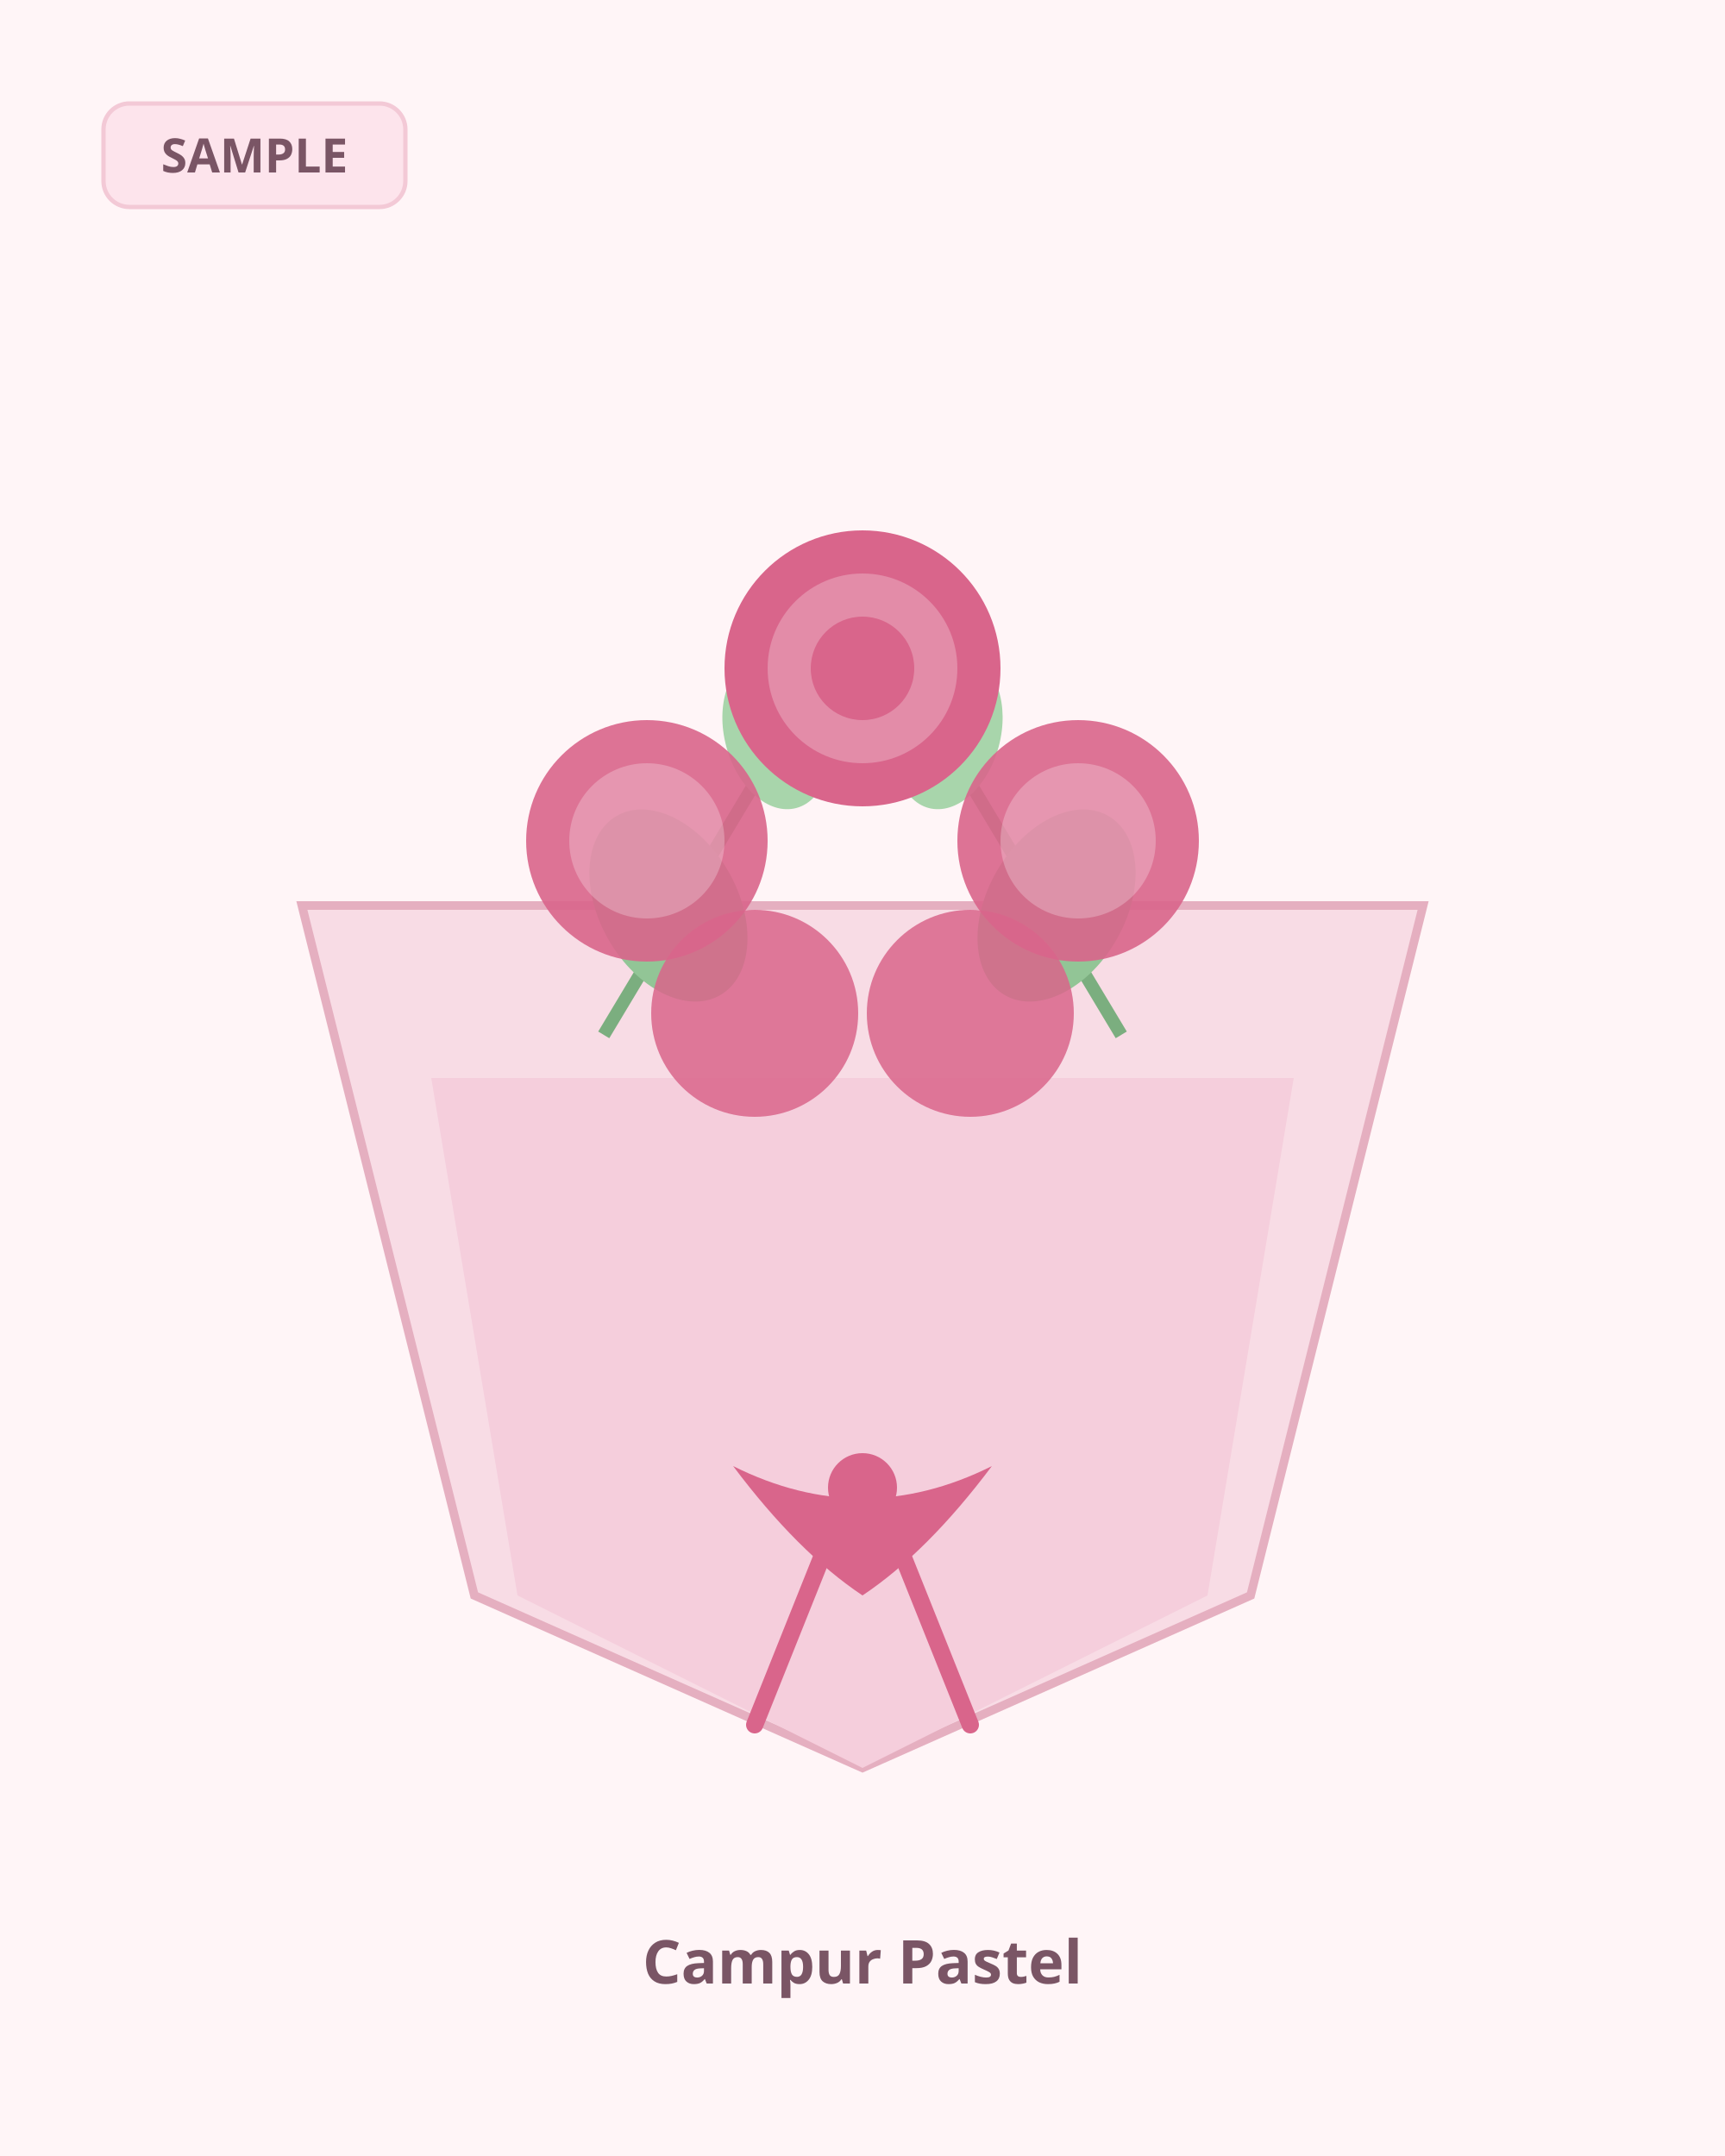
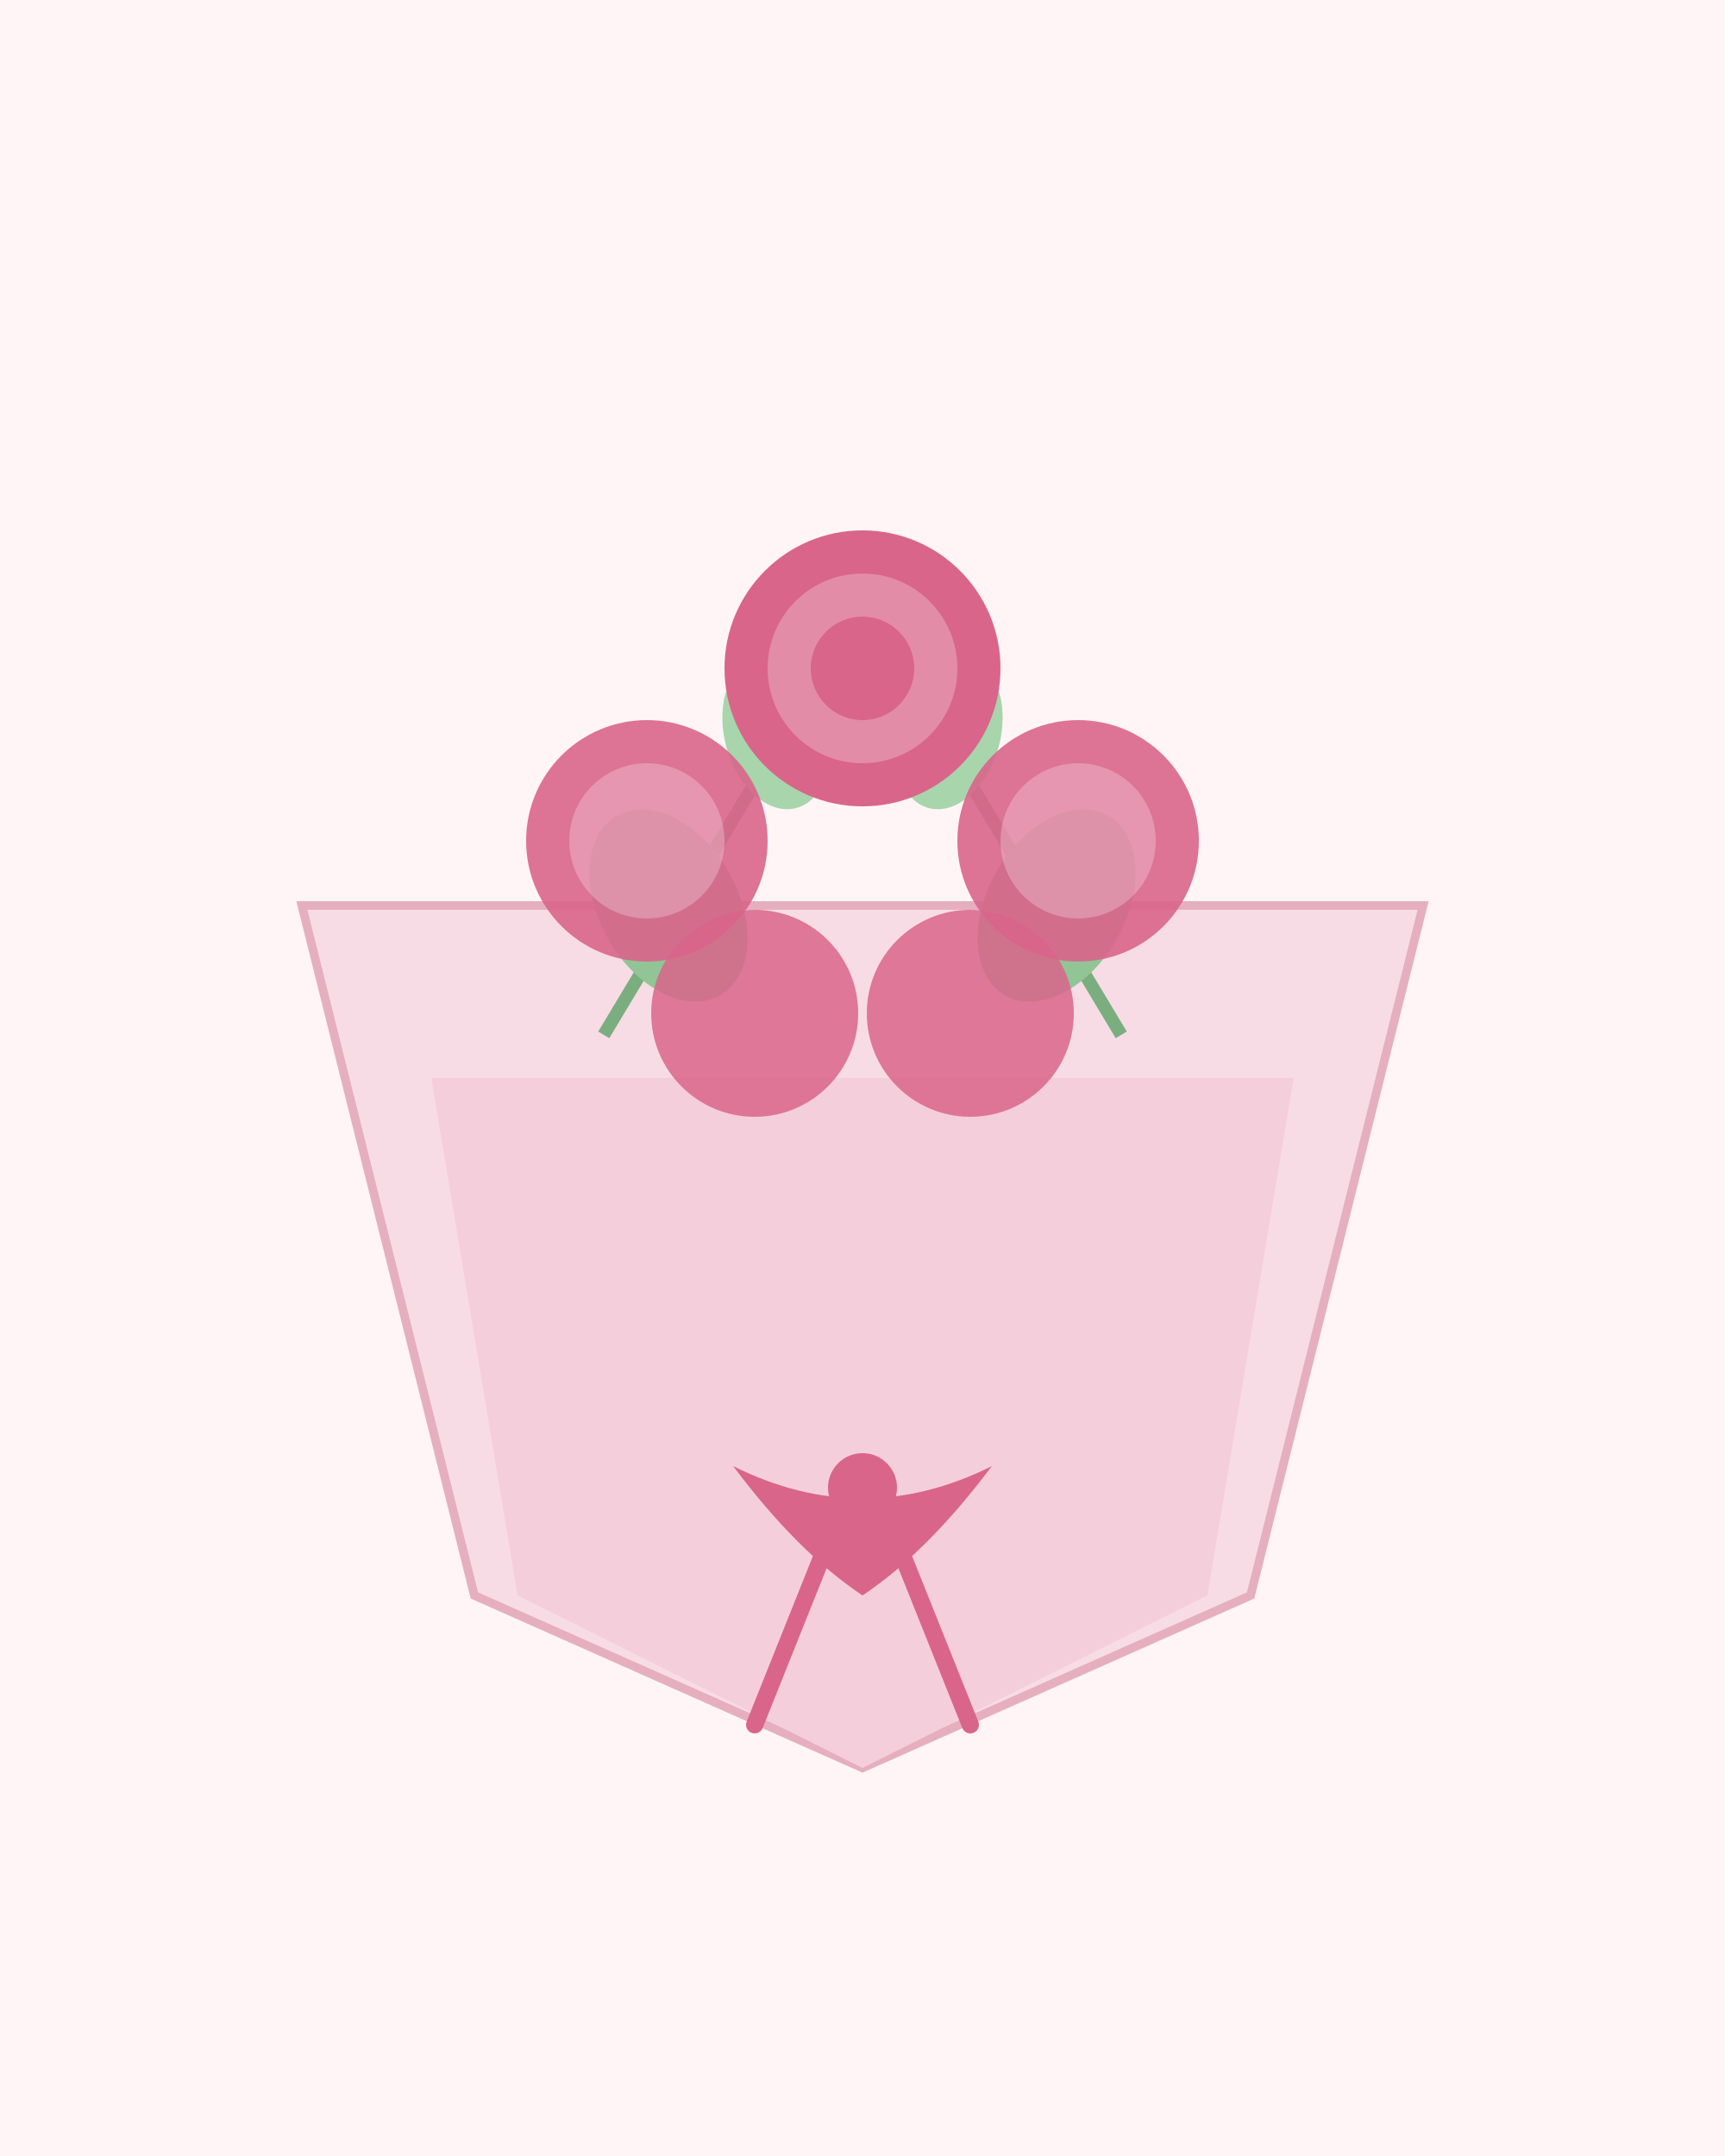
<svg xmlns="http://www.w3.org/2000/svg" viewBox="0 0 400 500" width="400" height="500">
  <rect width="400" height="500" fill="#FFF5F7" />
  <g transform="translate(200, 230)">
    <path d="M-90 140 L0 180 L90 140 L130 -20 L-130 -20 Z" fill="#F8DCE5" stroke="#E5AFC0" stroke-width="2" />
    <path d="M-80 140 L0 180 L80 140 L100 20 L-100 20 Z" fill="#F5CEDC" />
    <path d="M-30 110 Q0 125 30 110 Q15 130 0 140 Q-15 130 -30 110 Z" fill="#D9658B" />
    <circle cx="0" cy="115" r="8" fill="#D9658B" />
    <path d="M-5 120 L-25 170" stroke="#D9658B" stroke-width="4" stroke-linecap="round" />
    <path d="M5 120 L25 170" stroke="#D9658B" stroke-width="4" stroke-linecap="round" />
    <path d="M-60 10 Q-30 -40 0 -90" stroke="#7BAE7F" stroke-width="3" fill="none" />
    <path d="M60 10 Q30 -40 0 -90" stroke="#7BAE7F" stroke-width="3" fill="none" />
    <ellipse cx="-45" cy="-20" rx="16" ry="24" fill="#92C596" transform="rotate(-30 -45 -20)" />
    <ellipse cx="45" cy="-20" rx="16" ry="24" fill="#92C596" transform="rotate(30 45 -20)" />
    <ellipse cx="-20" cy="-60" rx="12" ry="18" fill="#A8D5AB" transform="rotate(-15 -20 -60)" />
    <ellipse cx="20" cy="-60" rx="12" ry="18" fill="#A8D5AB" transform="rotate(15 20 -60)" />
    <circle cx="0" cy="-75" r="32" fill="#D9658B" />
    <circle cx="0" cy="-75" r="22" fill="#FFFFFF" fill-opacity="0.25" />
    <circle cx="0" cy="-75" r="12" fill="#D9658B" />
    <circle cx="-50" cy="-35" r="28" fill="#D9658B" fill-opacity="0.9" />
    <circle cx="-50" cy="-35" r="18" fill="#FFFFFF" fill-opacity="0.25" />
    <circle cx="50" cy="-35" r="28" fill="#D9658B" fill-opacity="0.9" />
    <circle cx="50" cy="-35" r="18" fill="#FFFFFF" fill-opacity="0.25" />
    <circle cx="-25" cy="5" r="24" fill="#D9658B" fill-opacity="0.85" />
    <circle cx="25" cy="5" r="24" fill="#D9658B" fill-opacity="0.85" />
  </g>
-   <rect x="24" y="24" width="70" height="24" rx="6" fill="#FDE4EC" stroke="#F3C9D6" />
-   <text x="59" y="40" font-family="sans-serif" font-size="11" font-weight="bold" fill="#7A5565" text-anchor="middle">SAMPLE</text>
-   <text x="200" y="460" font-family="sans-serif" font-size="14" font-weight="600" fill="#7A5565" text-anchor="middle">Campur Pastel</text>
</svg>
